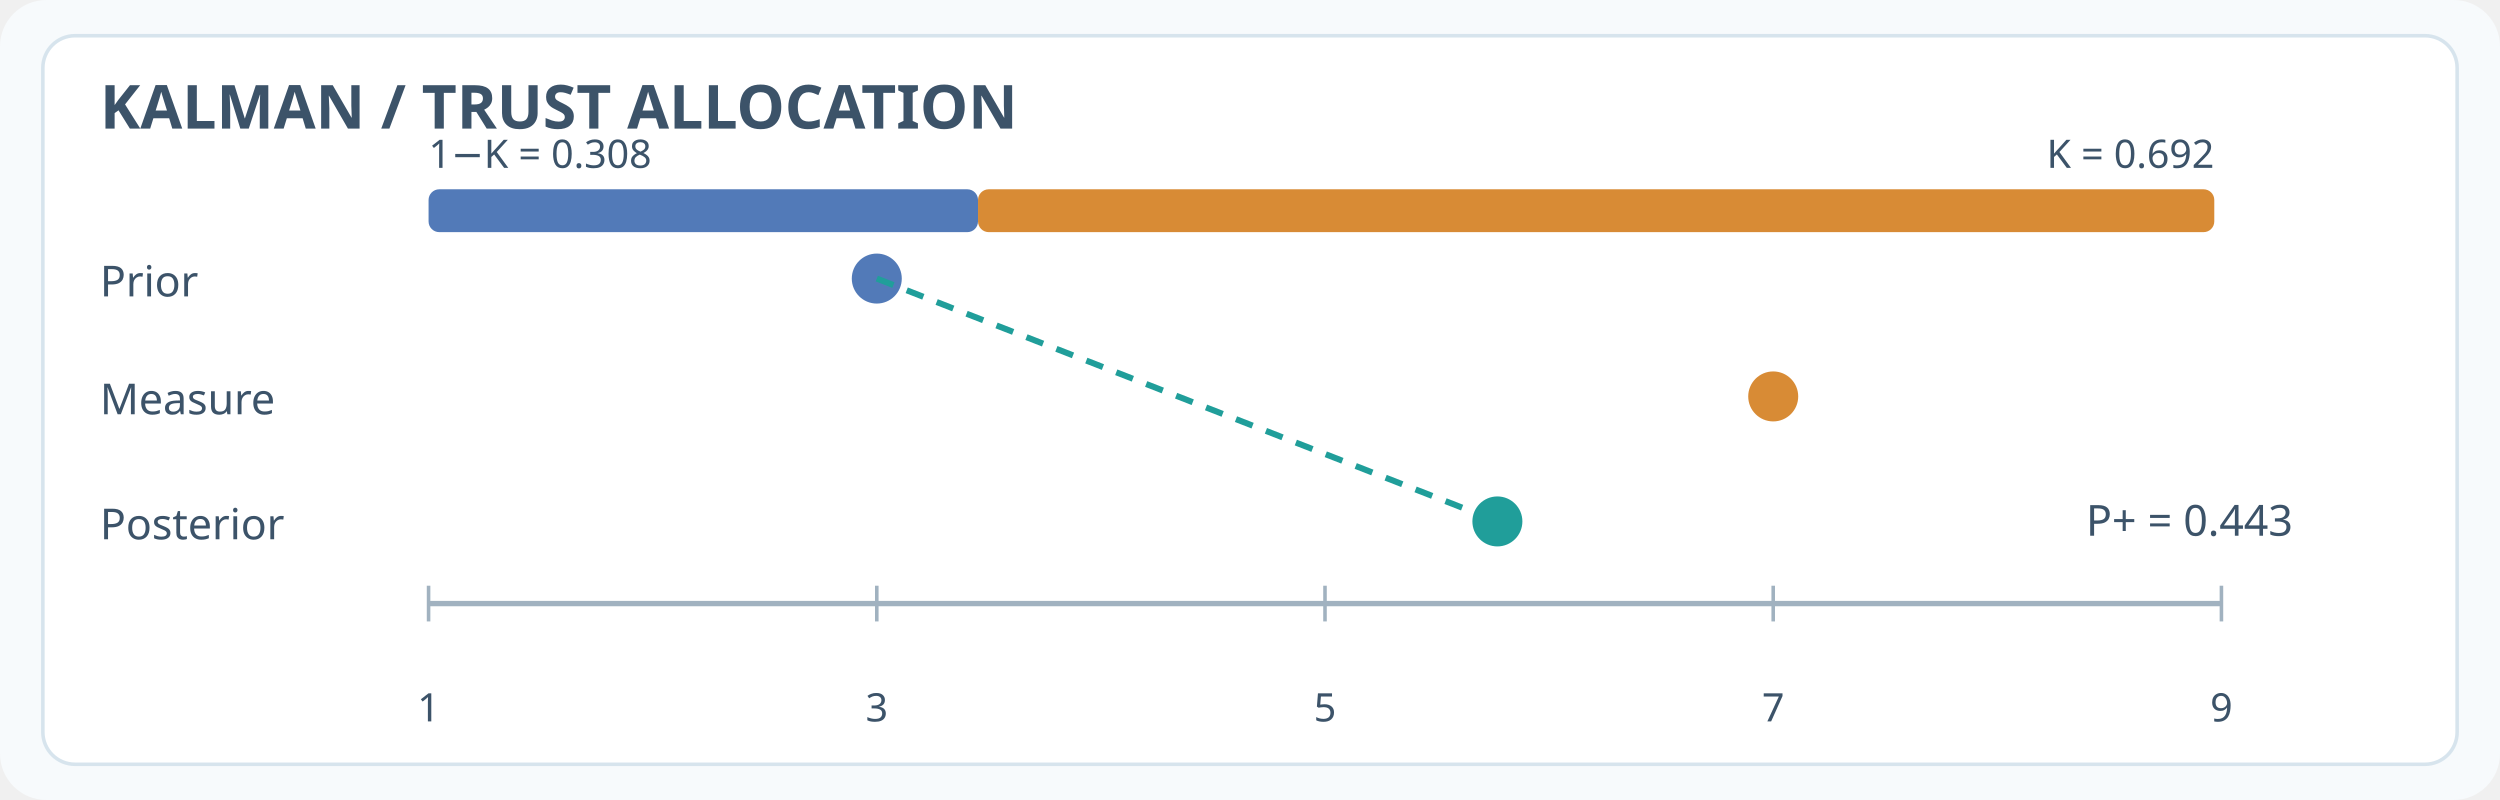
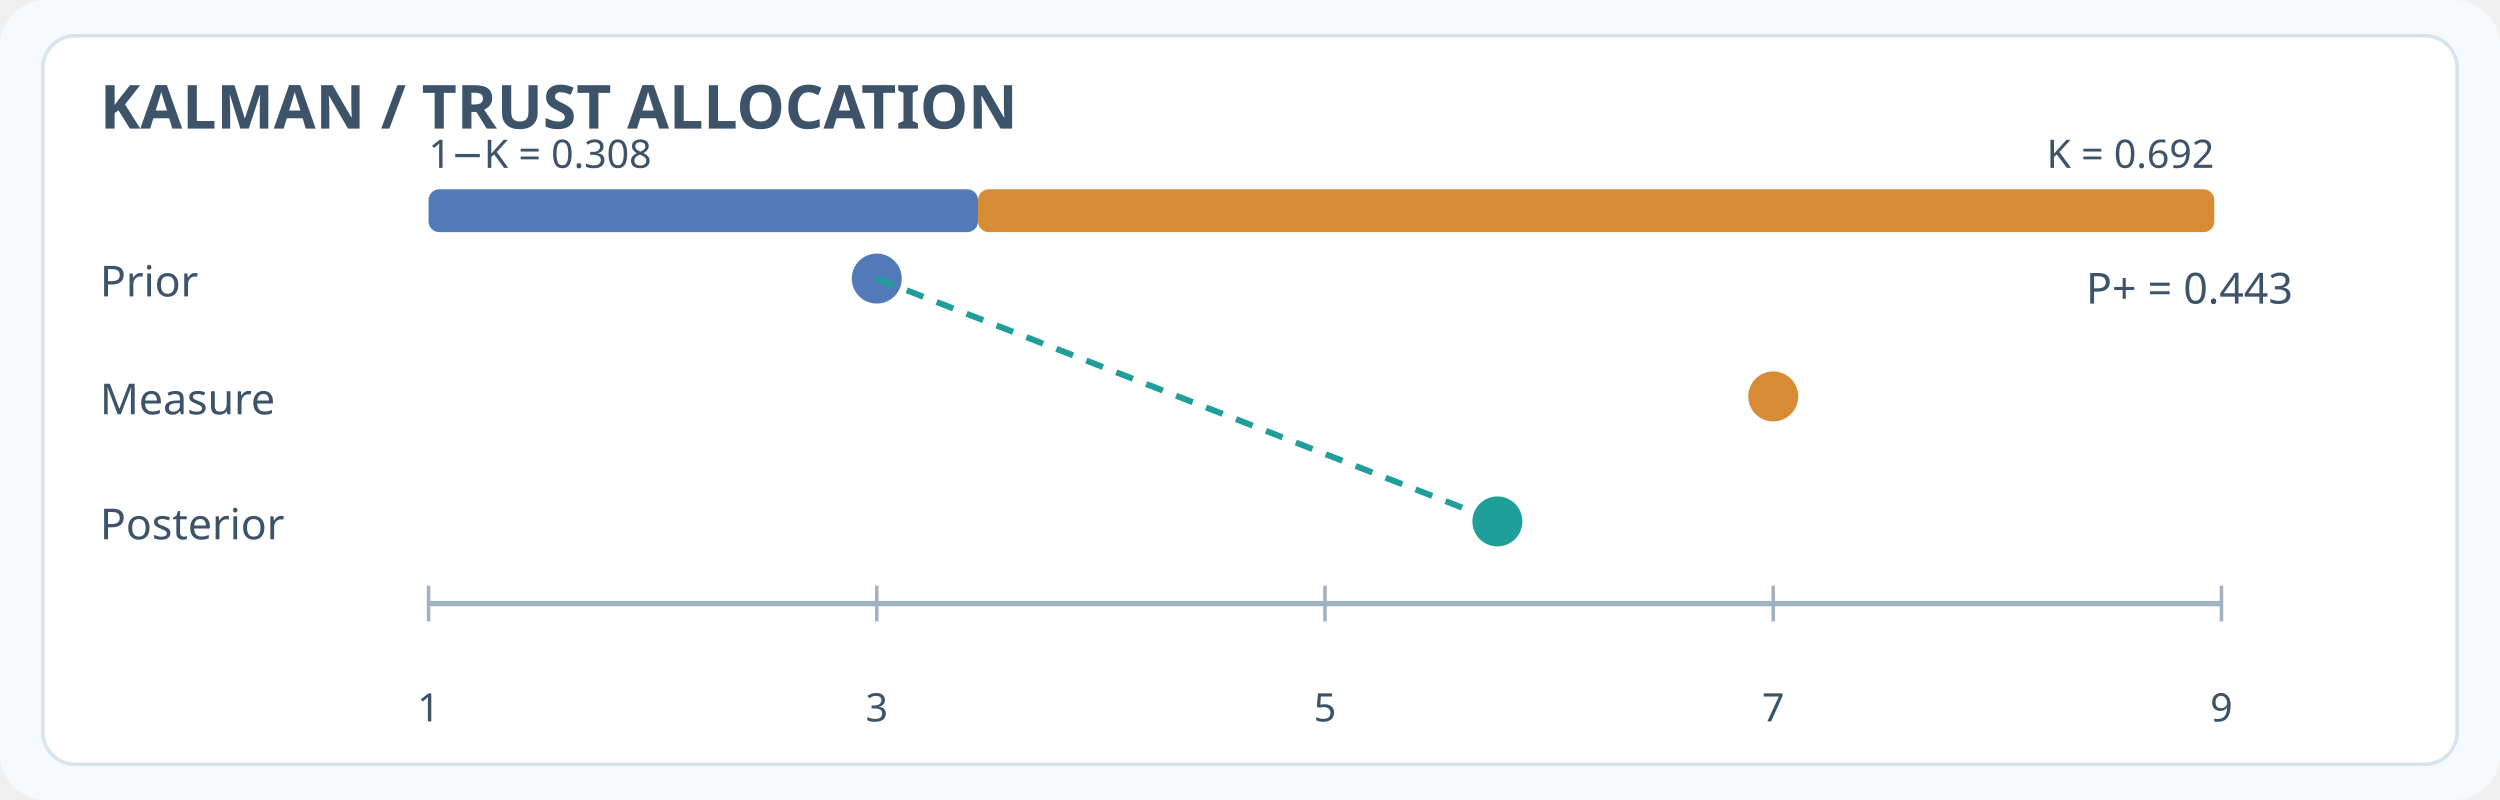
<svg xmlns="http://www.w3.org/2000/svg" width="700" height="224" viewBox="0 0 700 224" role="img" aria-label="Illustrative Kalman prior-observation weighting and posterior mean">
  <rect x="0" y="0" width="700" height="224" rx="13" fill="#f7fafc" />
  <rect x="12" y="10" width="676" height="204" rx="9" fill="white" stroke="#d7e4ed" />
  <text x="28" y="36" font-size="17" font-family="system-ui,sans-serif" fill="#3c5369" font-weight="700">KALMAN / TRUST ALLOCATION</text>
  <line x1="120" y1="169" x2="622" y2="169" stroke="#a1b2c0" stroke-width="1.5" />
  <line x1="120" y1="164" x2="120" y2="174" stroke="#a1b2c0" stroke-width="1" />
  <text x="120" y="202" font-size="11" font-family="system-ui,sans-serif" fill="#3c5369" text-anchor="middle">1</text>
  <line x1="245.5" y1="164" x2="245.5" y2="174" stroke="#a1b2c0" stroke-width="1" />
  <text x="245.5" y="202" font-size="11" font-family="system-ui,sans-serif" fill="#3c5369" text-anchor="middle">3</text>
  <line x1="371" y1="164" x2="371" y2="174" stroke="#a1b2c0" stroke-width="1" />
  <text x="371" y="202" font-size="11" font-family="system-ui,sans-serif" fill="#3c5369" text-anchor="middle">5</text>
  <line x1="496.5" y1="164" x2="496.5" y2="174" stroke="#a1b2c0" stroke-width="1" />
  <text x="496.5" y="202" font-size="11" font-family="system-ui,sans-serif" fill="#3c5369" text-anchor="middle">7</text>
  <line x1="622" y1="164" x2="622" y2="174" stroke="#a1b2c0" stroke-width="1" />
  <text x="622" y="202" font-size="11" font-family="system-ui,sans-serif" fill="#3c5369" text-anchor="middle">9</text>
  <text x="28" y="83" font-size="12" font-family="system-ui,sans-serif" fill="#3c5369">Prior</text>
  <circle cx="245.5" cy="78" r="8" fill="#527ab8" stroke="white" stroke-width="2" />
  <text x="28" y="116" font-size="12" font-family="system-ui,sans-serif" fill="#3c5369">Measure</text>
  <circle cx="496.5" cy="111" r="8" fill="#d88b35" stroke="white" stroke-width="2" />
  <rect x="120" y="53" width="153.846" height="12" rx="3" fill="#527ab8" />
  <rect x="273.846" y="53" width="346.154" height="12" rx="3" fill="#d88b35" />
  <text x="120" y="47" font-size="11" font-family="system-ui,sans-serif" fill="#3c5369">1−K = 0.308</text>
  <text x="620" y="47" font-size="11" font-family="system-ui,sans-serif" fill="#3c5369" text-anchor="end">K = 0.692</text>
  <text x="28" y="151" font-size="12" font-family="system-ui,sans-serif" fill="#3c5369">Posterior</text>
  <circle cx="419.269" cy="146" r="8" fill="#209e9a" stroke="white" stroke-width="2" />
  <line x1="245.5" y1="78" x2="419.269" y2="146" stroke="#209e9a" stroke-width="1.7" stroke-dasharray="5 4" />
-   <text x="642" y="150" font-size="12" font-family="system-ui,sans-serif" fill="#3c5369" text-anchor="end">P+ = 0.443</text>
+   <text x="642" y="85" font-size="12" font-family="system-ui,sans-serif" fill="#3c5369" text-anchor="end">P+ = 0.443</text>
</svg>
